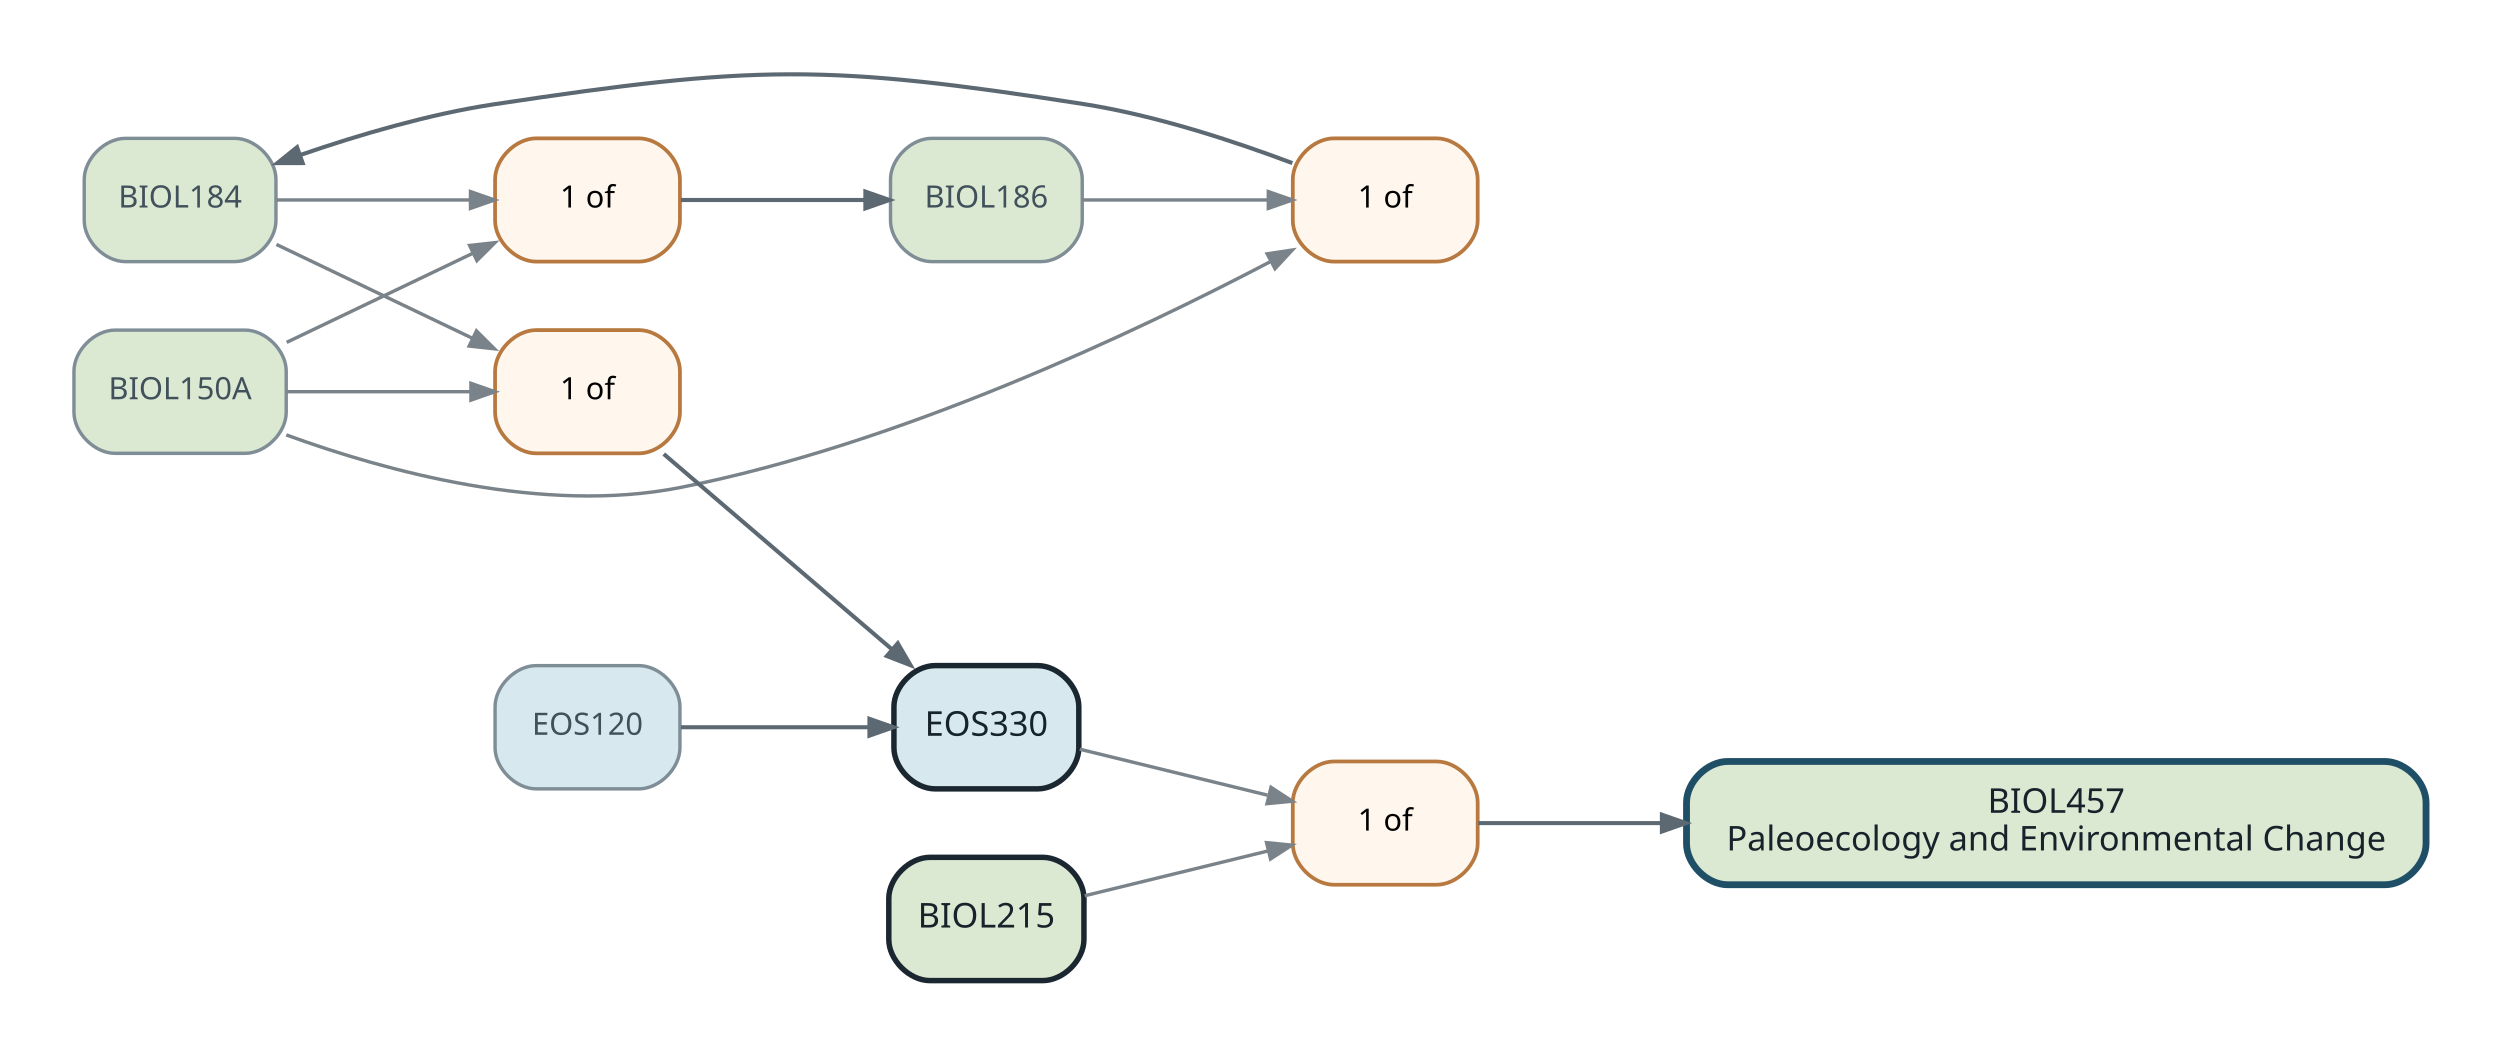
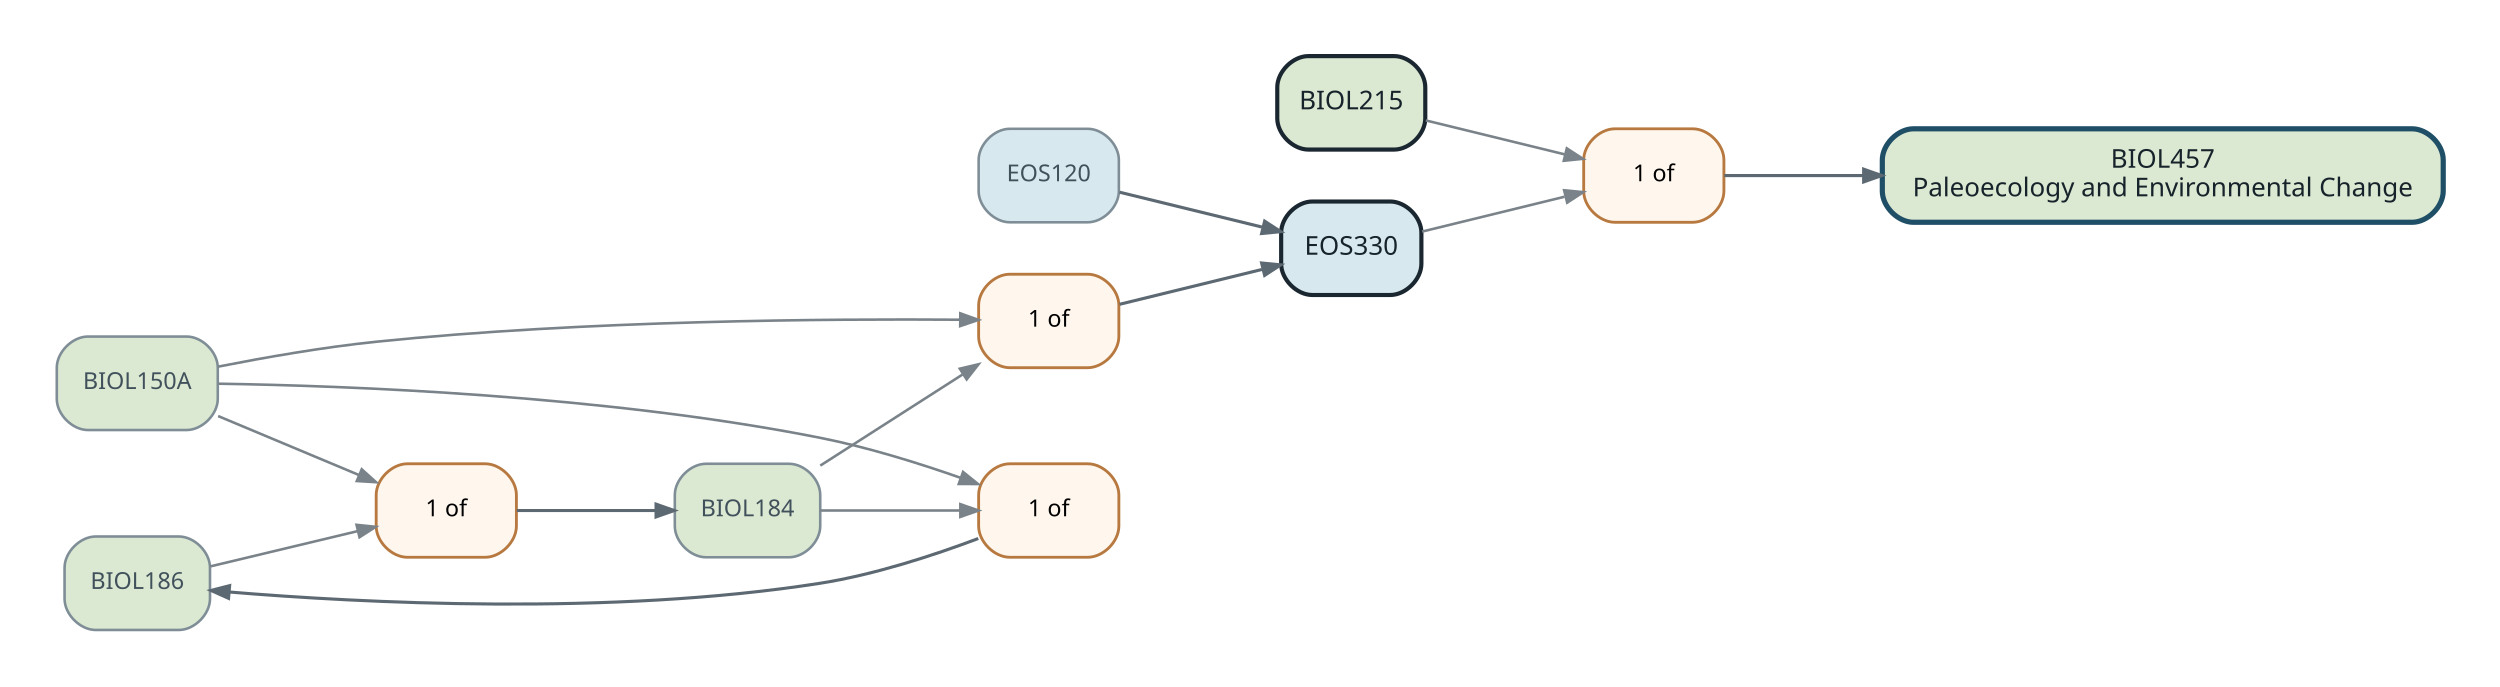
- <svg xmlns="http://www.w3.org/2000/svg" xmlns:xlink="http://www.w3.org/1999/xlink" width="730pt" height="308pt" viewBox="0.00 0.00 730.20 307.94">
-   <g id="graph0" class="graph" transform="scale(1 1) rotate(0) translate(21.6 286.34)">
+ <svg xmlns="http://www.w3.org/2000/svg" xmlns:xlink="http://www.w3.org/1999/xlink" width="962pt" height="264pt" viewBox="0.00 0.00 962.20 264.20">
+   <g id="graph0" class="graph" transform="scale(1 1) rotate(0) translate(21.6 242.6)">
    <g id="node1" class="node">
      <g id="a_node1">
        <a xlink:href="../../../courses/BIOL150A.html" xlink:title="BIOL150A: Modern Biology" target="_top">
-           <path fill="#dbe8d2" stroke="#7e8d96" d="M50,-190C50,-190 12,-190 12,-190 6,-190 0,-184 0,-178 0,-178 0,-166 0,-166 0,-160 6,-154 12,-154 12,-154 50,-154 50,-154 56,-154 62,-160 62,-166 62,-166 62,-178 62,-178 62,-184 56,-190 50,-190" />
-           <text text-anchor="middle" x="31" y="-169.8" font-family="Avenir Next" font-size="9.00" fill="#41515b">BIOL150A</text>
+           <path fill="#dbe8d2" stroke="#7e8d96" d="M50,-113C50,-113 12,-113 12,-113 6,-113 0,-107 0,-101 0,-101 0,-89 0,-89 0,-83 6,-77 12,-77 12,-77 50,-77 50,-77 56,-77 62,-83 62,-89 62,-89 62,-101 62,-101 62,-107 56,-113 50,-113" />
+           <text text-anchor="middle" x="31" y="-92.8" font-family="Avenir Next" font-size="9.00" fill="#41515b">BIOL150A</text>
        </a>
      </g>
    </g>
    <g id="node8" class="node">
-       <path fill="#fff7ee" stroke="#b7793f" stroke-width="1.1" d="M398,-246C398,-246 368,-246 368,-246 362,-246 356,-240 356,-234 356,-234 356,-222 356,-222 356,-216 362,-210 368,-210 368,-210 398,-210 398,-210 404,-210 410,-216 410,-222 410,-222 410,-234 410,-234 410,-240 404,-246 398,-246" />
-       <text text-anchor="middle" x="383" y="-225.8" font-family="Avenir Next" font-size="9.00">1 of</text>
+       <path fill="#fff7ee" stroke="#b7793f" stroke-width="1.1" d="M165,-64C165,-64 135,-64 135,-64 129,-64 123,-58 123,-52 123,-52 123,-40 123,-40 123,-34 129,-28 135,-28 135,-28 165,-28 165,-28 171,-28 177,-34 177,-40 177,-40 177,-52 177,-52 177,-58 171,-64 165,-64" />
+       <text text-anchor="middle" x="150" y="-43.8" font-family="Avenir Next" font-size="9.00">1 of</text>
    </g>
    <g id="edge1" class="edge">
-       <path fill="none" stroke="#7a8389" d="M62,-159.39C91.34,-148.67 137.25,-136.17 177,-144 240.86,-156.58 309.86,-189.23 349.31,-209.92" />
-       <polygon fill="#7a8389" stroke="#7a8389" points="348.52,-212.27 355.85,-213.38 350.81,-207.94 348.52,-212.27" />
+       <path fill="none" stroke="#7a8389" d="M62.13,-82.38C78.75,-75.42 99.39,-66.78 116.39,-59.66" />
+       <polygon fill="#7a8389" stroke="#7a8389" points="117.44,-61.88 122.95,-56.91 115.54,-57.36 117.44,-61.88" />
    </g>
    <g id="node9" class="node">
-       <path fill="#fff7ee" stroke="#b7793f" stroke-width="1.1" d="M165,-246C165,-246 135,-246 135,-246 129,-246 123,-240 123,-234 123,-234 123,-222 123,-222 123,-216 129,-210 135,-210 135,-210 165,-210 165,-210 171,-210 177,-216 177,-222 177,-222 177,-234 177,-234 177,-240 171,-246 165,-246" />
-       <text text-anchor="middle" x="150" y="-225.8" font-family="Avenir Next" font-size="9.00">1 of</text>
+       <path fill="#fff7ee" stroke="#b7793f" stroke-width="1.1" d="M397,-64C397,-64 367,-64 367,-64 361,-64 355,-58 355,-52 355,-52 355,-40 355,-40 355,-34 361,-28 367,-28 367,-28 397,-28 397,-28 403,-28 409,-34 409,-40 409,-40 409,-52 409,-52 409,-58 403,-64 397,-64" />
+       <text text-anchor="middle" x="382" y="-43.8" font-family="Avenir Next" font-size="9.00">1 of</text>
    </g>
    <g id="edge4" class="edge">
-       <path fill="none" stroke="#7a8389" d="M62.13,-186.42C78.75,-194.37 99.39,-204.26 116.39,-212.39" />
-       <polygon fill="#7a8389" stroke="#7a8389" points="115.57,-214.72 122.95,-215.53 117.69,-210.3 115.57,-214.72" />
+       <path fill="none" stroke="#7a8389" d="M62.17,-94.84C111.24,-94.07 211.19,-90.41 294,-74 312.25,-70.38 332.03,-64.21 348.12,-58.57" />
+       <polygon fill="#7a8389" stroke="#7a8389" points="349,-60.86 354.77,-56.2 347.35,-56.24 349,-60.86" />
    </g>
    <g id="node11" class="node">
-       <path fill="#fff7ee" stroke="#b7793f" stroke-width="1.1" d="M165,-190C165,-190 135,-190 135,-190 129,-190 123,-184 123,-178 123,-178 123,-166 123,-166 123,-160 129,-154 135,-154 135,-154 165,-154 165,-154 171,-154 177,-160 177,-166 177,-166 177,-178 177,-178 177,-184 171,-190 165,-190" />
-       <text text-anchor="middle" x="150" y="-169.8" font-family="Avenir Next" font-size="9.00">1 of</text>
+       <path fill="#fff7ee" stroke="#b7793f" stroke-width="1.1" d="M397,-137C397,-137 367,-137 367,-137 361,-137 355,-131 355,-125 355,-125 355,-113 355,-113 355,-107 361,-101 367,-101 367,-101 397,-101 397,-101 403,-101 409,-107 409,-113 409,-113 409,-125 409,-125 409,-131 403,-137 397,-137" />
+       <text text-anchor="middle" x="382" y="-116.8" font-family="Avenir Next" font-size="9.00">1 of</text>
    </g>
    <g id="edge10" class="edge">
-       <path fill="none" stroke="#7a8389" d="M62.13,-172C78.6,-172 99.03,-172 115.94,-172" />
-       <polygon fill="#7a8389" stroke="#7a8389" points="115.95,-174.45 122.95,-172 115.95,-169.55 115.95,-174.45" />
+       <path fill="none" stroke="#7a8389" d="M62.18,-101.42C79.83,-104.9 102.58,-108.9 123,-111 203.35,-119.27 298.45,-119.86 347.7,-119.48" />
+       <polygon fill="#7a8389" stroke="#7a8389" points="347.94,-121.93 354.92,-119.42 347.9,-117.03 347.94,-121.93" />
    </g>
    <g id="node2" class="node">
      <g id="a_node2">
+         <a xlink:href="../../../courses/BIOL186.html" xlink:title="BIOL186: Physiology and Cell Biology" target="_top">
+           <path fill="#dbe8d2" stroke="#7e8d96" d="M47,-36C47,-36 15,-36 15,-36 9,-36 3,-30 3,-24 3,-24 3,-12 3,-12 3,-6 9,0 15,0 15,0 47,0 47,0 53,0 59,-6 59,-12 59,-12 59,-24 59,-24 59,-30 53,-36 47,-36" />
+           <text text-anchor="middle" x="31" y="-15.8" font-family="Avenir Next" font-size="9.00" fill="#41515b">BIOL186</text>
+         </a>
+       </g>
+     </g>
+     <g id="edge2" class="edge">
+       <path fill="none" stroke="#7a8389" d="M59.14,-24.49C76.06,-28.54 97.96,-33.79 115.9,-38.08" />
+       <polygon fill="#7a8389" stroke="#7a8389" points="115.44,-40.49 122.82,-39.73 116.58,-35.72 115.44,-40.49" />
+     </g>
+     <g id="node3" class="node">
+       <g id="a_node3">
        <a xlink:href="../../../courses/BIOL184.html" xlink:title="BIOL184: Evolution and Biodiversity" target="_top">
-           <path fill="#dbe8d2" stroke="#7e8d96" d="M47,-246C47,-246 15,-246 15,-246 9,-246 3,-240 3,-234 3,-234 3,-222 3,-222 3,-216 9,-210 15,-210 15,-210 47,-210 47,-210 53,-210 59,-216 59,-222 59,-222 59,-234 59,-234 59,-240 53,-246 47,-246" />
-           <text text-anchor="middle" x="31" y="-225.8" font-family="Avenir Next" font-size="9.00" fill="#41515b">BIOL184</text>
+           <path fill="#dbe8d2" stroke="#7e8d96" d="M282,-64C282,-64 250,-64 250,-64 244,-64 238,-58 238,-52 238,-52 238,-40 238,-40 238,-34 244,-28 250,-28 250,-28 282,-28 282,-28 288,-28 294,-34 294,-40 294,-40 294,-52 294,-52 294,-58 288,-64 282,-64" />
+           <text text-anchor="middle" x="266" y="-43.8" font-family="Avenir Next" font-size="9.00" fill="#41515b">BIOL184</text>
        </a>
      </g>
    </g>
    <g id="edge5" class="edge">
-       <path fill="none" stroke="#7a8389" d="M59.14,-228C75.91,-228 97.57,-228 115.42,-228" />
-       <polygon fill="#7a8389" stroke="#7a8389" points="115.82,-230.45 122.82,-228 115.82,-225.55 115.82,-230.45" />
+       <path fill="none" stroke="#7a8389" d="M294.02,-46C310.15,-46 330.76,-46 347.87,-46" />
+       <polygon fill="#7a8389" stroke="#7a8389" points="347.96,-48.45 354.96,-46 347.96,-43.55 347.96,-48.45" />
    </g>
    <g id="edge11" class="edge">
-       <path fill="none" stroke="#7a8389" d="M59.14,-215.01C76.21,-206.84 98.35,-196.24 116.38,-187.61" />
-       <polygon fill="#7a8389" stroke="#7a8389" points="117.56,-189.76 122.82,-184.53 115.44,-185.34 117.56,-189.76" />
-     </g>
-     <g id="node3" class="node">
-       <g id="a_node3">
-         <a xlink:href="../../../courses/BIOL186.html" xlink:title="BIOL186: Physiology and Cell Biology" target="_top">
-           <path fill="#dbe8d2" stroke="#7e8d96" d="M282.5,-246C282.5,-246 250.5,-246 250.5,-246 244.5,-246 238.5,-240 238.5,-234 238.5,-234 238.5,-222 238.5,-222 238.5,-216 244.5,-210 250.5,-210 250.5,-210 282.5,-210 282.5,-210 288.5,-210 294.5,-216 294.5,-222 294.5,-222 294.5,-234 294.5,-234 294.5,-240 288.5,-246 282.5,-246" />
-           <text text-anchor="middle" x="266.5" y="-225.8" font-family="Avenir Next" font-size="9.00" fill="#41515b">BIOL186</text>
-         </a>
-       </g>
-     </g>
-     <g id="edge2" class="edge">
-       <path fill="none" stroke="#7a8389" d="M294.63,-228C310.84,-228 331.54,-228 348.72,-228" />
-       <polygon fill="#7a8389" stroke="#7a8389" points="348.85,-230.45 355.85,-228 348.85,-225.55 348.85,-230.45" />
+       <path fill="none" stroke="#7a8389" d="M294.02,-63.3C310.44,-73.81 331.5,-87.3 348.78,-98.37" />
+       <polygon fill="#7a8389" stroke="#7a8389" points="347.75,-100.62 354.96,-102.33 350.39,-96.49 347.75,-100.62" />
    </g>
    <g id="node4" class="node">
      <g id="a_node4">
        <a xlink:href="../../../courses/EOS120.html" xlink:title="EOS120: The Dynamic Earth" target="_top">
-           <path fill="#d7e9ef" stroke="#7e8d96" d="M165,-92C165,-92 135,-92 135,-92 129,-92 123,-86 123,-80 123,-80 123,-68 123,-68 123,-62 129,-56 135,-56 135,-56 165,-56 165,-56 171,-56 177,-62 177,-68 177,-68 177,-80 177,-80 177,-86 171,-92 165,-92" />
-           <text text-anchor="middle" x="150" y="-71.8" font-family="Avenir Next" font-size="9.00" fill="#41515b">EOS120</text>
+           <path fill="#d7e9ef" stroke="#7e8d96" d="M397,-193C397,-193 367,-193 367,-193 361,-193 355,-187 355,-181 355,-181 355,-169 355,-169 355,-163 361,-157 367,-157 367,-157 397,-157 397,-157 403,-157 409,-163 409,-169 409,-169 409,-181 409,-181 409,-187 403,-193 397,-193" />
+           <text text-anchor="middle" x="382" y="-172.8" font-family="Avenir Next" font-size="9.00" fill="#41515b">EOS120</text>
        </a>
      </g>
    </g>
    <g id="node6" class="node">
      <g id="a_node6">
        <a xlink:href="../../../courses/EOS330.html" xlink:title="EOS330: Paleobiology" target="_top">
-           <path fill="#d7e9ef" stroke="#1b2730" stroke-width="1.6" d="M281.5,-92C281.5,-92 251.5,-92 251.5,-92 245.5,-92 239.5,-86 239.5,-80 239.5,-80 239.5,-68 239.5,-68 239.5,-62 245.5,-56 251.5,-56 251.5,-56 281.5,-56 281.5,-56 287.5,-56 293.5,-62 293.5,-68 293.5,-68 293.5,-80 293.5,-80 293.5,-86 287.5,-92 281.5,-92" />
-           <text text-anchor="middle" x="266.5" y="-71.5" font-family="Avenir Next" font-size="10.00" fill="#17232b">EOS330</text>
+           <path fill="#d7e9ef" stroke="#1b2730" stroke-width="1.6" d="M513.5,-165C513.5,-165 483.5,-165 483.5,-165 477.5,-165 471.5,-159 471.5,-153 471.5,-153 471.5,-141 471.5,-141 471.5,-135 477.5,-129 483.5,-129 483.5,-129 513.5,-129 513.5,-129 519.5,-129 525.5,-135 525.5,-141 525.5,-141 525.5,-153 525.5,-153 525.5,-159 519.5,-165 513.5,-165" />
+           <text text-anchor="middle" x="498.5" y="-144.5" font-family="Avenir Next" font-size="10.00" fill="#17232b">EOS330</text>
        </a>
      </g>
    </g>
    <g id="edge12" class="edge">
-       <path fill="none" stroke="#5d6972" stroke-width="1.2" d="M177.27,-74C193.56,-74 214.64,-74 232.11,-74" />
-       <polygon fill="#5d6972" stroke="#5d6972" stroke-width="1.2" points="232.35,-76.45 239.35,-74 232.35,-71.55 232.35,-76.45" />
+       <path fill="none" stroke="#5d6972" stroke-width="1.2" d="M409.27,-168.58C425.56,-164.59 446.64,-159.44 464.11,-155.16" />
+       <polygon fill="#5d6972" stroke="#5d6972" stroke-width="1.2" points="465.14,-157.44 471.35,-153.39 463.97,-152.68 465.14,-157.44" />
    </g>
    <g id="node5" class="node">
      <g id="a_node5">
        <a xlink:href="../../../courses/BIOL215.html" xlink:title="BIOL215: Principles of Ecology" target="_top">
-           <path fill="#dbe8d2" stroke="#1b2730" stroke-width="1.6" d="M283,-36C283,-36 250,-36 250,-36 244,-36 238,-30 238,-24 238,-24 238,-12 238,-12 238,-6 244,0 250,0 250,0 283,0 283,0 289,0 295,-6 295,-12 295,-12 295,-24 295,-24 295,-30 289,-36 283,-36" />
-           <text text-anchor="middle" x="266.5" y="-15.5" font-family="Avenir Next" font-size="10.00" fill="#17232b">BIOL215</text>
+           <path fill="#dbe8d2" stroke="#1b2730" stroke-width="1.6" d="M515,-221C515,-221 482,-221 482,-221 476,-221 470,-215 470,-209 470,-209 470,-197 470,-197 470,-191 476,-185 482,-185 482,-185 515,-185 515,-185 521,-185 527,-191 527,-197 527,-197 527,-209 527,-209 527,-215 521,-221 515,-221" />
+           <text text-anchor="middle" x="498.5" y="-200.5" font-family="Avenir Next" font-size="10.00" fill="#17232b">BIOL215</text>
        </a>
      </g>
    </g>
    <g id="node10" class="node">
-       <path fill="#fff7ee" stroke="#b7793f" stroke-width="1.1" d="M398,-64C398,-64 368,-64 368,-64 362,-64 356,-58 356,-52 356,-52 356,-40 356,-40 356,-34 362,-28 368,-28 368,-28 398,-28 398,-28 404,-28 410,-34 410,-40 410,-40 410,-52 410,-52 410,-58 404,-64 398,-64" />
-       <text text-anchor="middle" x="383" y="-43.8" font-family="Avenir Next" font-size="9.00">1 of</text>
+       <path fill="#fff7ee" stroke="#b7793f" stroke-width="1.1" d="M630,-193C630,-193 600,-193 600,-193 594,-193 588,-187 588,-181 588,-181 588,-169 588,-169 588,-163 594,-157 600,-157 600,-157 630,-157 630,-157 636,-157 642,-163 642,-169 642,-169 642,-181 642,-181 642,-187 636,-193 630,-193" />
+       <text text-anchor="middle" x="615" y="-172.8" font-family="Avenir Next" font-size="9.00">1 of</text>
    </g>
    <g id="edge7" class="edge">
-       <path fill="none" stroke="#7a8389" d="M295.22,-24.78C311.32,-28.72 331.71,-33.7 348.68,-37.85" />
-       <polygon fill="#7a8389" stroke="#7a8389" points="348.34,-40.29 355.72,-39.57 349.5,-35.53 348.34,-40.29" />
+       <path fill="none" stroke="#7a8389" d="M527.22,-196.22C543.32,-192.28 563.71,-187.3 580.68,-183.15" />
+       <polygon fill="#7a8389" stroke="#7a8389" points="581.5,-185.47 587.72,-181.43 580.34,-180.71 581.5,-185.47" />
    </g>
    <g id="edge8" class="edge">
-       <path fill="none" stroke="#7a8389" d="M293.77,-67.58C310.06,-63.59 331.14,-58.44 348.61,-54.16" />
-       <polygon fill="#7a8389" stroke="#7a8389" points="349.64,-56.44 355.85,-52.39 348.47,-51.68 349.64,-56.44" />
+       <path fill="none" stroke="#7a8389" d="M525.77,-153.42C542.06,-157.41 563.14,-162.56 580.61,-166.84" />
+       <polygon fill="#7a8389" stroke="#7a8389" points="580.47,-169.32 587.85,-168.61 581.64,-164.56 580.47,-169.32" />
    </g>
    <g id="node7" class="node">
      <g id="a_node7">
        <a xlink:href="../../../courses/BIOL457.html" xlink:title="BIOL457: Paleoecology and Environmental Change" target="_top">
-           <path fill="#dbe8d2" stroke="#1f4f66" stroke-width="2" d="M675,-64C675,-64 483,-64 483,-64 477,-64 471,-58 471,-52 471,-52 471,-40 471,-40 471,-34 477,-28 483,-28 483,-28 675,-28 675,-28 681,-28 687,-34 687,-40 687,-40 687,-52 687,-52 687,-58 681,-64 675,-64" />
-           <text text-anchor="middle" x="579" y="-49" font-family="Avenir Next" font-size="10.00" fill="#17232b">BIOL457</text>
-           <text text-anchor="middle" x="579" y="-38" font-family="Avenir Next" font-size="10.00" fill="#17232b">Paleoecology and Environmental Change</text>
+           <path fill="#dbe8d2" stroke="#1f4f66" stroke-width="2" d="M907,-193C907,-193 715,-193 715,-193 709,-193 703,-187 703,-181 703,-181 703,-169 703,-169 703,-163 709,-157 715,-157 715,-157 907,-157 907,-157 913,-157 919,-163 919,-169 919,-169 919,-181 919,-181 919,-187 913,-193 907,-193" />
+           <text text-anchor="middle" x="811" y="-178" font-family="Avenir Next" font-size="10.00" fill="#17232b">BIOL457</text>
+           <text text-anchor="middle" x="811" y="-167" font-family="Avenir Next" font-size="10.00" fill="#17232b">Paleoecology and Environmental Change</text>
        </a>
      </g>
    </g>
    <g id="edge3" class="edge">
-       <path fill="none" stroke="#5d6972" stroke-width="1.2" d="M355.87,-238.77C338.86,-245.19 316,-252.7 295,-256 219.48,-267.85 198.59,-267.37 123,-256 103.83,-253.12 83.14,-247 66.33,-241.22" />
-       <polygon fill="#5d6972" stroke="#5d6972" stroke-width="1.2" points="66.8,-238.79 59.38,-238.77 65.17,-243.41 66.8,-238.79" />
+       <path fill="none" stroke="#5d6972" stroke-width="1.2" d="M177.15,-46C193.03,-46 213.47,-46 230.64,-46" />
+       <polygon fill="#5d6972" stroke="#5d6972" stroke-width="1.2" points="230.78,-48.45 237.78,-46 230.78,-43.55 230.78,-48.45" />
    </g>
    <g id="edge6" class="edge">
-       <path fill="none" stroke="#5d6972" stroke-width="1.2" d="M177.27,-228C193.21,-228 213.75,-228 230.99,-228" />
-       <polygon fill="#5d6972" stroke="#5d6972" stroke-width="1.2" points="231.16,-230.45 238.16,-228 231.16,-225.55 231.16,-230.45" />
+       <path fill="none" stroke="#5d6972" stroke-width="1.2" d="M354.87,-35.23C337.86,-28.81 315,-21.3 294,-18 213.27,-5.33 116.81,-10.44 66.46,-14.62" />
+       <polygon fill="#5d6972" stroke="#5d6972" stroke-width="1.2" points="66.14,-12.19 59.37,-15.23 66.56,-17.07 66.14,-12.19" />
    </g>
    <g id="edge9" class="edge">
-       <path fill="none" stroke="#5d6972" stroke-width="1.2" d="M410.16,-46C424.6,-46 443.63,-46 463.68,-46" />
-       <polygon fill="#5d6972" stroke="#5d6972" stroke-width="1.2" points="463.81,-48.45 470.81,-46 463.81,-43.55 463.81,-48.45" />
+       <path fill="none" stroke="#5d6972" stroke-width="1.2" d="M642.16,-175C656.6,-175 675.63,-175 695.68,-175" />
+       <polygon fill="#5d6972" stroke="#5d6972" stroke-width="1.2" points="695.81,-177.45 702.81,-175 695.81,-172.55 695.81,-177.45" />
    </g>
    <g id="edge13" class="edge">
-       <path fill="none" stroke="#5d6972" stroke-width="1.2" d="M172.27,-153.8C191.07,-137.71 218.57,-114.17 238.84,-96.82" />
-       <polygon fill="#5d6972" stroke="#5d6972" stroke-width="1.2" points="240.62,-98.52 244.35,-92.11 237.43,-94.8 240.62,-98.52" />
+       <path fill="none" stroke="#5d6972" stroke-width="1.2" d="M409.27,-125.42C425.56,-129.41 446.64,-134.56 464.11,-138.84" />
+       <polygon fill="#5d6972" stroke="#5d6972" stroke-width="1.2" points="463.97,-141.32 471.35,-140.61 465.14,-136.56 463.97,-141.32" />
    </g>
  </g>
</svg>
